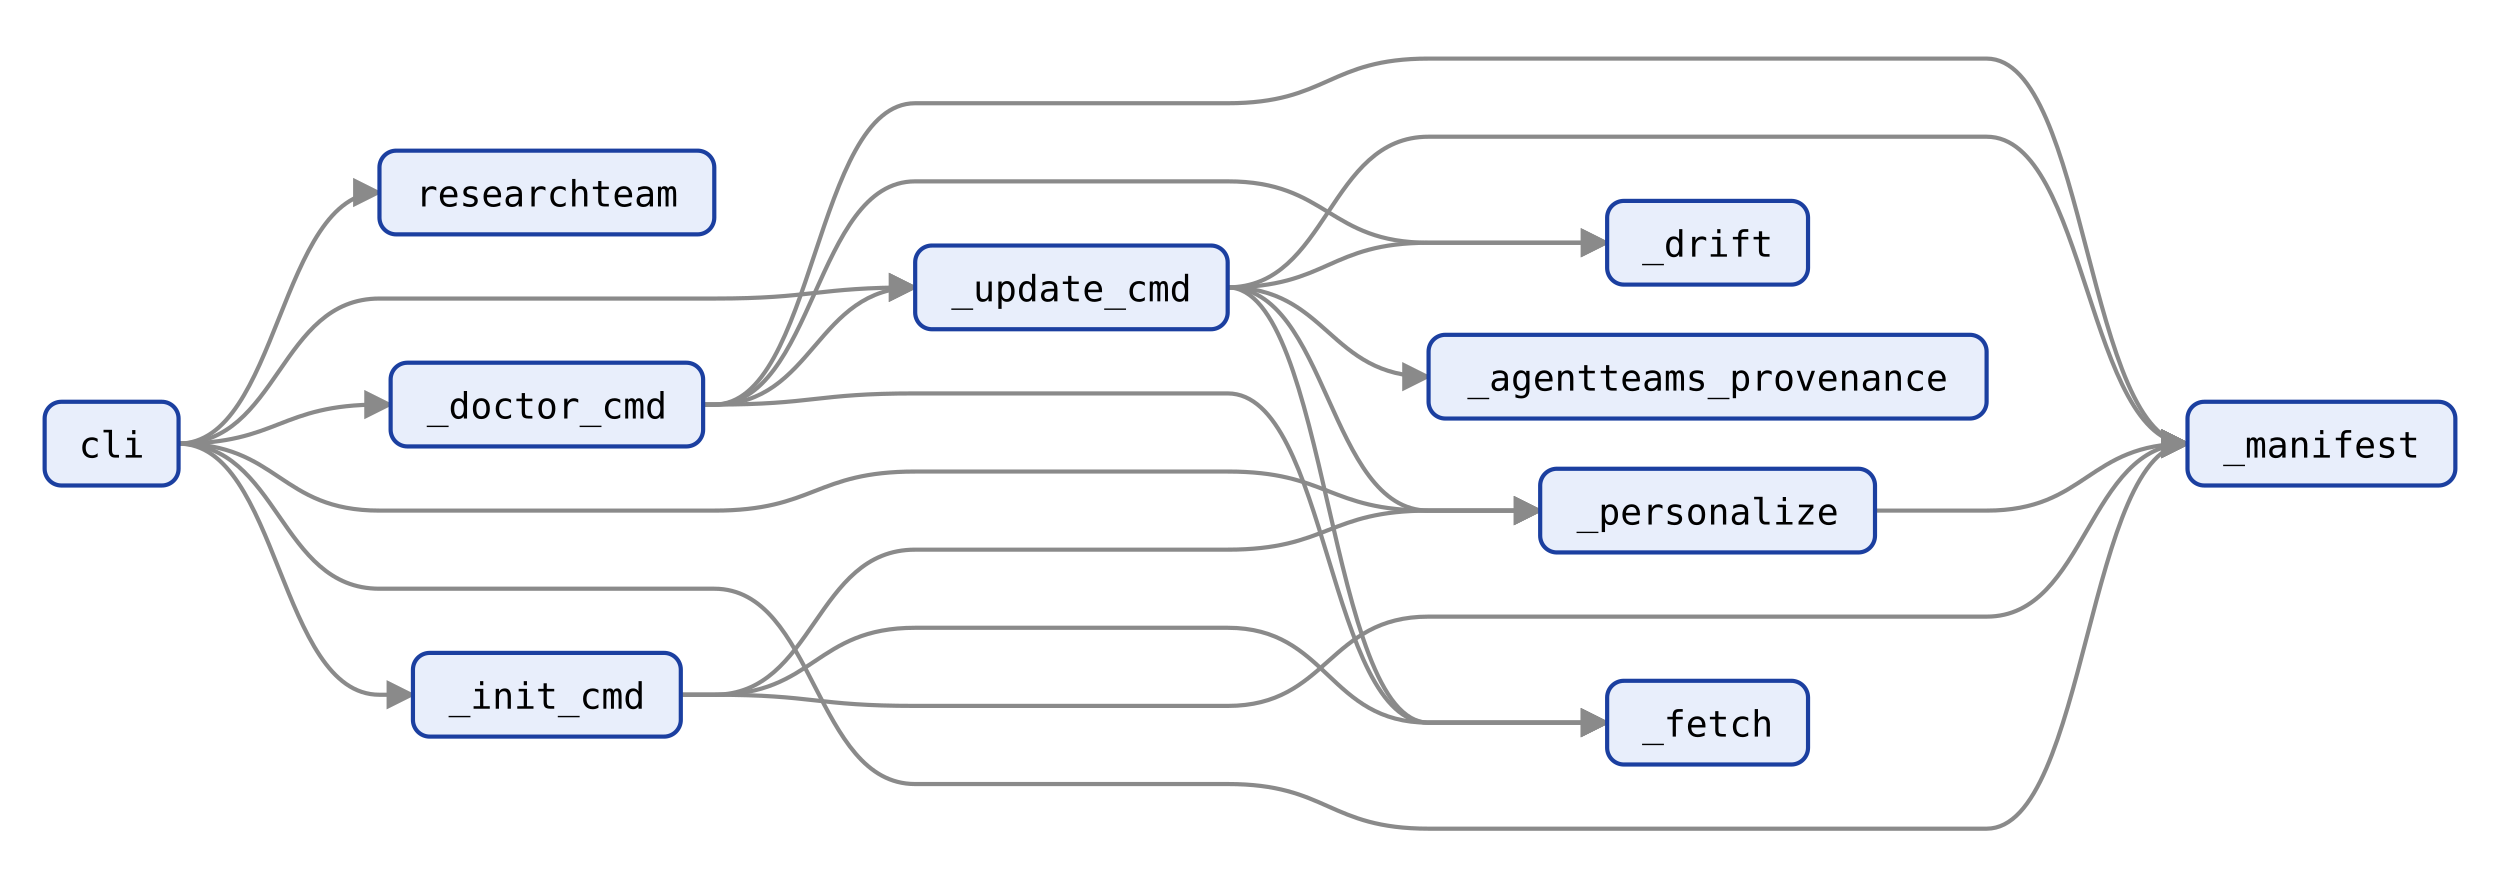
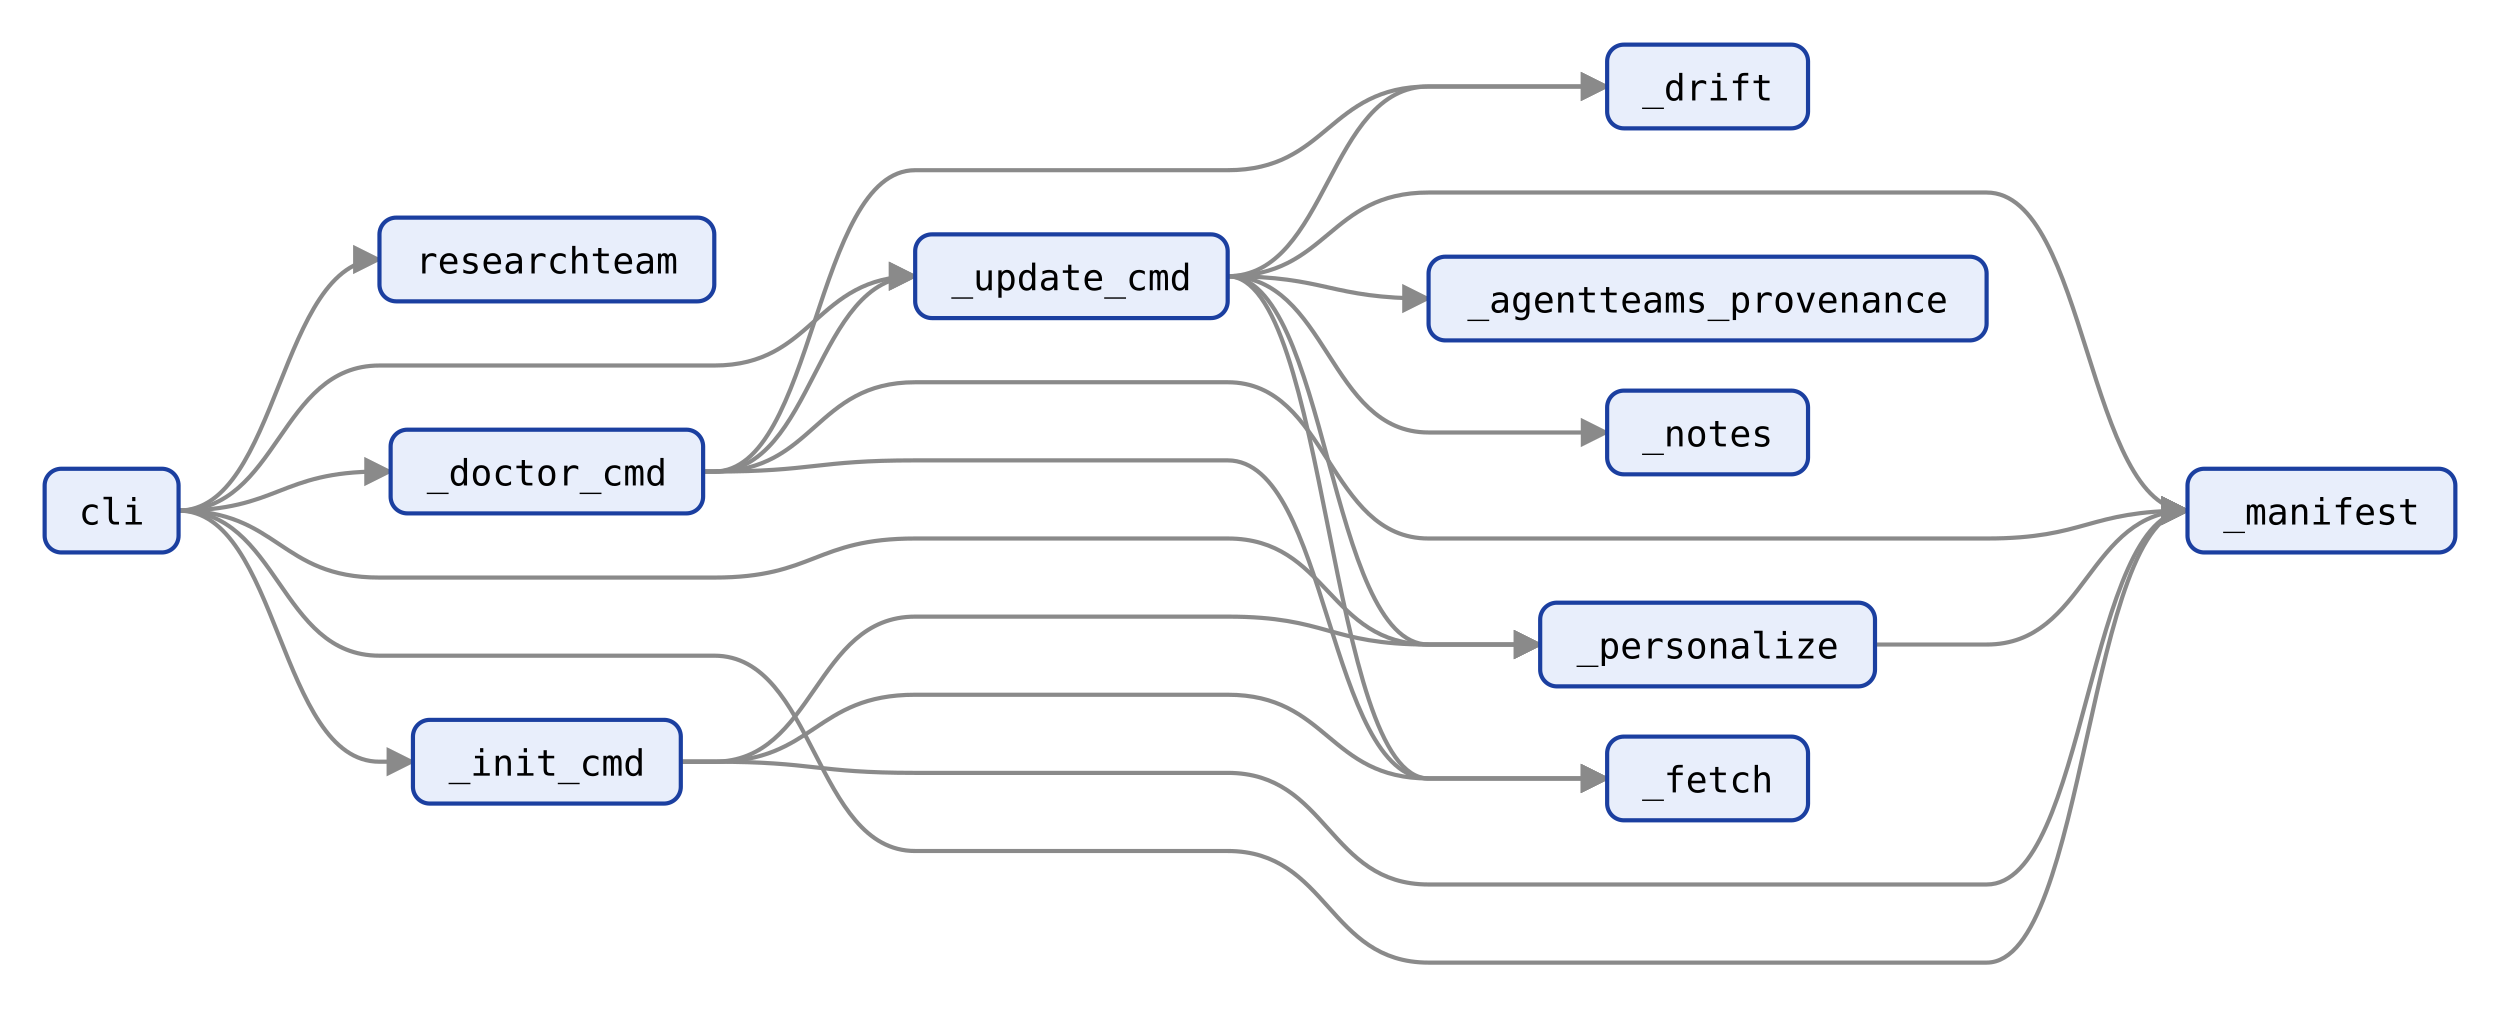
- <svg xmlns="http://www.w3.org/2000/svg" viewBox="0 0 896 318" width="896" height="318" font-family="monospace">
+ <svg xmlns="http://www.w3.org/2000/svg" viewBox="0 0 896 366" width="896" height="366" font-family="monospace">
  <defs>
    <marker id="arrow" viewBox="0 0 10 10" refX="9" refY="5" markerWidth="7" markerHeight="7" orient="auto-start-reverse">
      <polygon points="0,0 10,5 0,10" fill="#8a8a8a" />
    </marker>
  </defs>
-   <path d="M252,145 L256,145 C292,145 292,65 328,65 L440,65 C476,65 476,87 512,87 L576,87" fill="none" stroke="#8a8a8a" stroke-width="1.5" marker-end="url(#arrow)" />
-   <path d="M252,145 L256,145 C292,145 292,141 328,141 L440,141 C476,141 476,259 512,259 L576,259" fill="none" stroke="#8a8a8a" stroke-width="1.5" marker-end="url(#arrow)" />
-   <path d="M252,145 L256,145 C292,145 292,37 328,37 L440,37 C476,37 476,21 512,21 L712,21 C748,21 748,159 784,159" fill="none" stroke="#8a8a8a" stroke-width="1.5" marker-end="url(#arrow)" />
-   <path d="M252,145 L256,145 C292,145 292,103 328,103" fill="none" stroke="#8a8a8a" stroke-width="1.5" marker-end="url(#arrow)" />
-   <path d="M244,249 L256,249 C292,249 292,225 328,225 L440,225 C476,225 476,259 512,259 L576,259" fill="none" stroke="#8a8a8a" stroke-width="1.5" marker-end="url(#arrow)" />
-   <path d="M244,249 L256,249 C292,249 292,253 328,253 L440,253 C476,253 476,221 512,221 L712,221 C748,221 748,159 784,159" fill="none" stroke="#8a8a8a" stroke-width="1.5" marker-end="url(#arrow)" />
-   <path d="M244,249 L256,249 C292,249 292,197 328,197 L440,197 C476,197 476,183 512,183 L552,183" fill="none" stroke="#8a8a8a" stroke-width="1.5" marker-end="url(#arrow)" />
-   <path d="M672,183 L712,183 C748,183 748,159 784,159" fill="none" stroke="#8a8a8a" stroke-width="1.5" marker-end="url(#arrow)" />
-   <path d="M440,103 C476,103 476,135 512,135" fill="none" stroke="#8a8a8a" stroke-width="1.5" marker-end="url(#arrow)" />
-   <path d="M440,103 C476,103 476,87 512,87 L576,87" fill="none" stroke="#8a8a8a" stroke-width="1.5" marker-end="url(#arrow)" />
-   <path d="M440,103 C476,103 476,259 512,259 L576,259" fill="none" stroke="#8a8a8a" stroke-width="1.5" marker-end="url(#arrow)" />
-   <path d="M440,103 C476,103 476,49 512,49 L712,49 C748,49 748,159 784,159" fill="none" stroke="#8a8a8a" stroke-width="1.5" marker-end="url(#arrow)" />
-   <path d="M440,103 C476,103 476,183 512,183 L552,183" fill="none" stroke="#8a8a8a" stroke-width="1.5" marker-end="url(#arrow)" />
-   <path d="M64,159 C100,159 100,69 136,69" fill="none" stroke="#8a8a8a" stroke-width="1.5" marker-end="url(#arrow)" />
-   <path d="M64,159 C100,159 100,145 136,145 L140,145" fill="none" stroke="#8a8a8a" stroke-width="1.5" marker-end="url(#arrow)" />
-   <path d="M64,159 C100,159 100,249 136,249 L148,249" fill="none" stroke="#8a8a8a" stroke-width="1.5" marker-end="url(#arrow)" />
-   <path d="M64,159 C100,159 100,211 136,211 L256,211 C292,211 292,281 328,281 L440,281 C476,281 476,297 512,297 L712,297 C748,297 748,159 784,159" fill="none" stroke="#8a8a8a" stroke-width="1.5" marker-end="url(#arrow)" />
-   <path d="M64,159 C100,159 100,183 136,183 L256,183 C292,183 292,169 328,169 L440,169 C476,169 476,183 512,183 L552,183" fill="none" stroke="#8a8a8a" stroke-width="1.5" marker-end="url(#arrow)" />
-   <path d="M64,159 C100,159 100,107 136,107 L256,107 C292,107 292,103 328,103" fill="none" stroke="#8a8a8a" stroke-width="1.5" marker-end="url(#arrow)" />
-   <rect x="136" y="54" width="120" height="30" rx="6" fill="#e8eefb" stroke="#1b3fa0" stroke-width="1.5" />
-   <text x="196" y="74" font-size="13" text-anchor="middle" fill="#000000">researchteam</text>
-   <rect x="512" y="120" width="200" height="30" rx="6" fill="#e8eefb" stroke="#1b3fa0" stroke-width="1.5" />
-   <text x="612" y="140" font-size="13" text-anchor="middle" fill="#000000">_agentteams_provenance</text>
-   <rect x="140" y="130" width="112" height="30" rx="6" fill="#e8eefb" stroke="#1b3fa0" stroke-width="1.5" />
-   <text x="196" y="150" font-size="13" text-anchor="middle" fill="#000000">_doctor_cmd</text>
-   <rect x="576" y="72" width="72" height="30" rx="6" fill="#e8eefb" stroke="#1b3fa0" stroke-width="1.5" />
-   <text x="612" y="92" font-size="13" text-anchor="middle" fill="#000000">_drift</text>
-   <rect x="576" y="244" width="72" height="30" rx="6" fill="#e8eefb" stroke="#1b3fa0" stroke-width="1.5" />
-   <text x="612" y="264" font-size="13" text-anchor="middle" fill="#000000">_fetch</text>
-   <rect x="148" y="234" width="96" height="30" rx="6" fill="#e8eefb" stroke="#1b3fa0" stroke-width="1.5" />
-   <text x="196" y="254" font-size="13" text-anchor="middle" fill="#000000">_init_cmd</text>
-   <rect x="784" y="144" width="96" height="30" rx="6" fill="#e8eefb" stroke="#1b3fa0" stroke-width="1.5" />
-   <text x="832" y="164" font-size="13" text-anchor="middle" fill="#000000">_manifest</text>
-   <rect x="552" y="168" width="120" height="30" rx="6" fill="#e8eefb" stroke="#1b3fa0" stroke-width="1.5" />
-   <text x="612" y="188" font-size="13" text-anchor="middle" fill="#000000">_personalize</text>
-   <rect x="328" y="88" width="112" height="30" rx="6" fill="#e8eefb" stroke="#1b3fa0" stroke-width="1.5" />
-   <text x="384" y="108" font-size="13" text-anchor="middle" fill="#000000">_update_cmd</text>
-   <rect x="16" y="144" width="48" height="30" rx="6" fill="#e8eefb" stroke="#1b3fa0" stroke-width="1.5" />
-   <text x="40" y="164" font-size="13" text-anchor="middle" fill="#000000">cli</text>
+   <path d="M252,169 L256,169 C292,169 292,61 328,61 L440,61 C476,61 476,31 512,31 L576,31" fill="none" stroke="#8a8a8a" stroke-width="1.5" marker-end="url(#arrow)" />
+   <path d="M252,169 L256,169 C292,169 292,165 328,165 L440,165 C476,165 476,279 512,279 L576,279" fill="none" stroke="#8a8a8a" stroke-width="1.5" marker-end="url(#arrow)" />
+   <path d="M252,169 L256,169 C292,169 292,137 328,137 L440,137 C476,137 476,193 512,193 L712,193 C748,193 748,183 784,183" fill="none" stroke="#8a8a8a" stroke-width="1.5" marker-end="url(#arrow)" />
+   <path d="M252,169 L256,169 C292,169 292,99 328,99" fill="none" stroke="#8a8a8a" stroke-width="1.5" marker-end="url(#arrow)" />
+   <path d="M244,273 L256,273 C292,273 292,249 328,249 L440,249 C476,249 476,279 512,279 L576,279" fill="none" stroke="#8a8a8a" stroke-width="1.5" marker-end="url(#arrow)" />
+   <path d="M244,273 L256,273 C292,273 292,277 328,277 L440,277 C476,277 476,317 512,317 L712,317 C748,317 748,183 784,183" fill="none" stroke="#8a8a8a" stroke-width="1.5" marker-end="url(#arrow)" />
+   <path d="M244,273 L256,273 C292,273 292,221 328,221 L440,221 C476,221 476,231 512,231 L552,231" fill="none" stroke="#8a8a8a" stroke-width="1.5" marker-end="url(#arrow)" />
+   <path d="M672,231 L712,231 C748,231 748,183 784,183" fill="none" stroke="#8a8a8a" stroke-width="1.5" marker-end="url(#arrow)" />
+   <path d="M440,99 C476,99 476,107 512,107" fill="none" stroke="#8a8a8a" stroke-width="1.5" marker-end="url(#arrow)" />
+   <path d="M440,99 C476,99 476,31 512,31 L576,31" fill="none" stroke="#8a8a8a" stroke-width="1.5" marker-end="url(#arrow)" />
+   <path d="M440,99 C476,99 476,279 512,279 L576,279" fill="none" stroke="#8a8a8a" stroke-width="1.5" marker-end="url(#arrow)" />
+   <path d="M440,99 C476,99 476,69 512,69 L712,69 C748,69 748,183 784,183" fill="none" stroke="#8a8a8a" stroke-width="1.5" marker-end="url(#arrow)" />
+   <path d="M440,99 C476,99 476,155 512,155 L576,155" fill="none" stroke="#8a8a8a" stroke-width="1.5" marker-end="url(#arrow)" />
+   <path d="M440,99 C476,99 476,231 512,231 L552,231" fill="none" stroke="#8a8a8a" stroke-width="1.5" marker-end="url(#arrow)" />
+   <path d="M64,183 C100,183 100,93 136,93" fill="none" stroke="#8a8a8a" stroke-width="1.5" marker-end="url(#arrow)" />
+   <path d="M64,183 C100,183 100,169 136,169 L140,169" fill="none" stroke="#8a8a8a" stroke-width="1.5" marker-end="url(#arrow)" />
+   <path d="M64,183 C100,183 100,273 136,273 L148,273" fill="none" stroke="#8a8a8a" stroke-width="1.5" marker-end="url(#arrow)" />
+   <path d="M64,183 C100,183 100,235 136,235 L256,235 C292,235 292,305 328,305 L440,305 C476,305 476,345 512,345 L712,345 C748,345 748,183 784,183" fill="none" stroke="#8a8a8a" stroke-width="1.5" marker-end="url(#arrow)" />
+   <path d="M64,183 C100,183 100,207 136,207 L256,207 C292,207 292,193 328,193 L440,193 C476,193 476,231 512,231 L552,231" fill="none" stroke="#8a8a8a" stroke-width="1.5" marker-end="url(#arrow)" />
+   <path d="M64,183 C100,183 100,131 136,131 L256,131 C292,131 292,99 328,99" fill="none" stroke="#8a8a8a" stroke-width="1.5" marker-end="url(#arrow)" />
+   <rect x="136" y="78" width="120" height="30" rx="6" fill="#e8eefb" stroke="#1b3fa0" stroke-width="1.5" />
+   <text x="196" y="98" font-size="13" text-anchor="middle" fill="#000000">researchteam</text>
+   <rect x="512" y="92" width="200" height="30" rx="6" fill="#e8eefb" stroke="#1b3fa0" stroke-width="1.5" />
+   <text x="612" y="112" font-size="13" text-anchor="middle" fill="#000000">_agentteams_provenance</text>
+   <rect x="140" y="154" width="112" height="30" rx="6" fill="#e8eefb" stroke="#1b3fa0" stroke-width="1.5" />
+   <text x="196" y="174" font-size="13" text-anchor="middle" fill="#000000">_doctor_cmd</text>
+   <rect x="576" y="16" width="72" height="30" rx="6" fill="#e8eefb" stroke="#1b3fa0" stroke-width="1.5" />
+   <text x="612" y="36" font-size="13" text-anchor="middle" fill="#000000">_drift</text>
+   <rect x="576" y="264" width="72" height="30" rx="6" fill="#e8eefb" stroke="#1b3fa0" stroke-width="1.5" />
+   <text x="612" y="284" font-size="13" text-anchor="middle" fill="#000000">_fetch</text>
+   <rect x="148" y="258" width="96" height="30" rx="6" fill="#e8eefb" stroke="#1b3fa0" stroke-width="1.5" />
+   <text x="196" y="278" font-size="13" text-anchor="middle" fill="#000000">_init_cmd</text>
+   <rect x="784" y="168" width="96" height="30" rx="6" fill="#e8eefb" stroke="#1b3fa0" stroke-width="1.5" />
+   <text x="832" y="188" font-size="13" text-anchor="middle" fill="#000000">_manifest</text>
+   <rect x="576" y="140" width="72" height="30" rx="6" fill="#e8eefb" stroke="#1b3fa0" stroke-width="1.5" />
+   <text x="612" y="160" font-size="13" text-anchor="middle" fill="#000000">_notes</text>
+   <rect x="552" y="216" width="120" height="30" rx="6" fill="#e8eefb" stroke="#1b3fa0" stroke-width="1.5" />
+   <text x="612" y="236" font-size="13" text-anchor="middle" fill="#000000">_personalize</text>
+   <rect x="328" y="84" width="112" height="30" rx="6" fill="#e8eefb" stroke="#1b3fa0" stroke-width="1.5" />
+   <text x="384" y="104" font-size="13" text-anchor="middle" fill="#000000">_update_cmd</text>
+   <rect x="16" y="168" width="48" height="30" rx="6" fill="#e8eefb" stroke="#1b3fa0" stroke-width="1.5" />
+   <text x="40" y="188" font-size="13" text-anchor="middle" fill="#000000">cli</text>
</svg>
